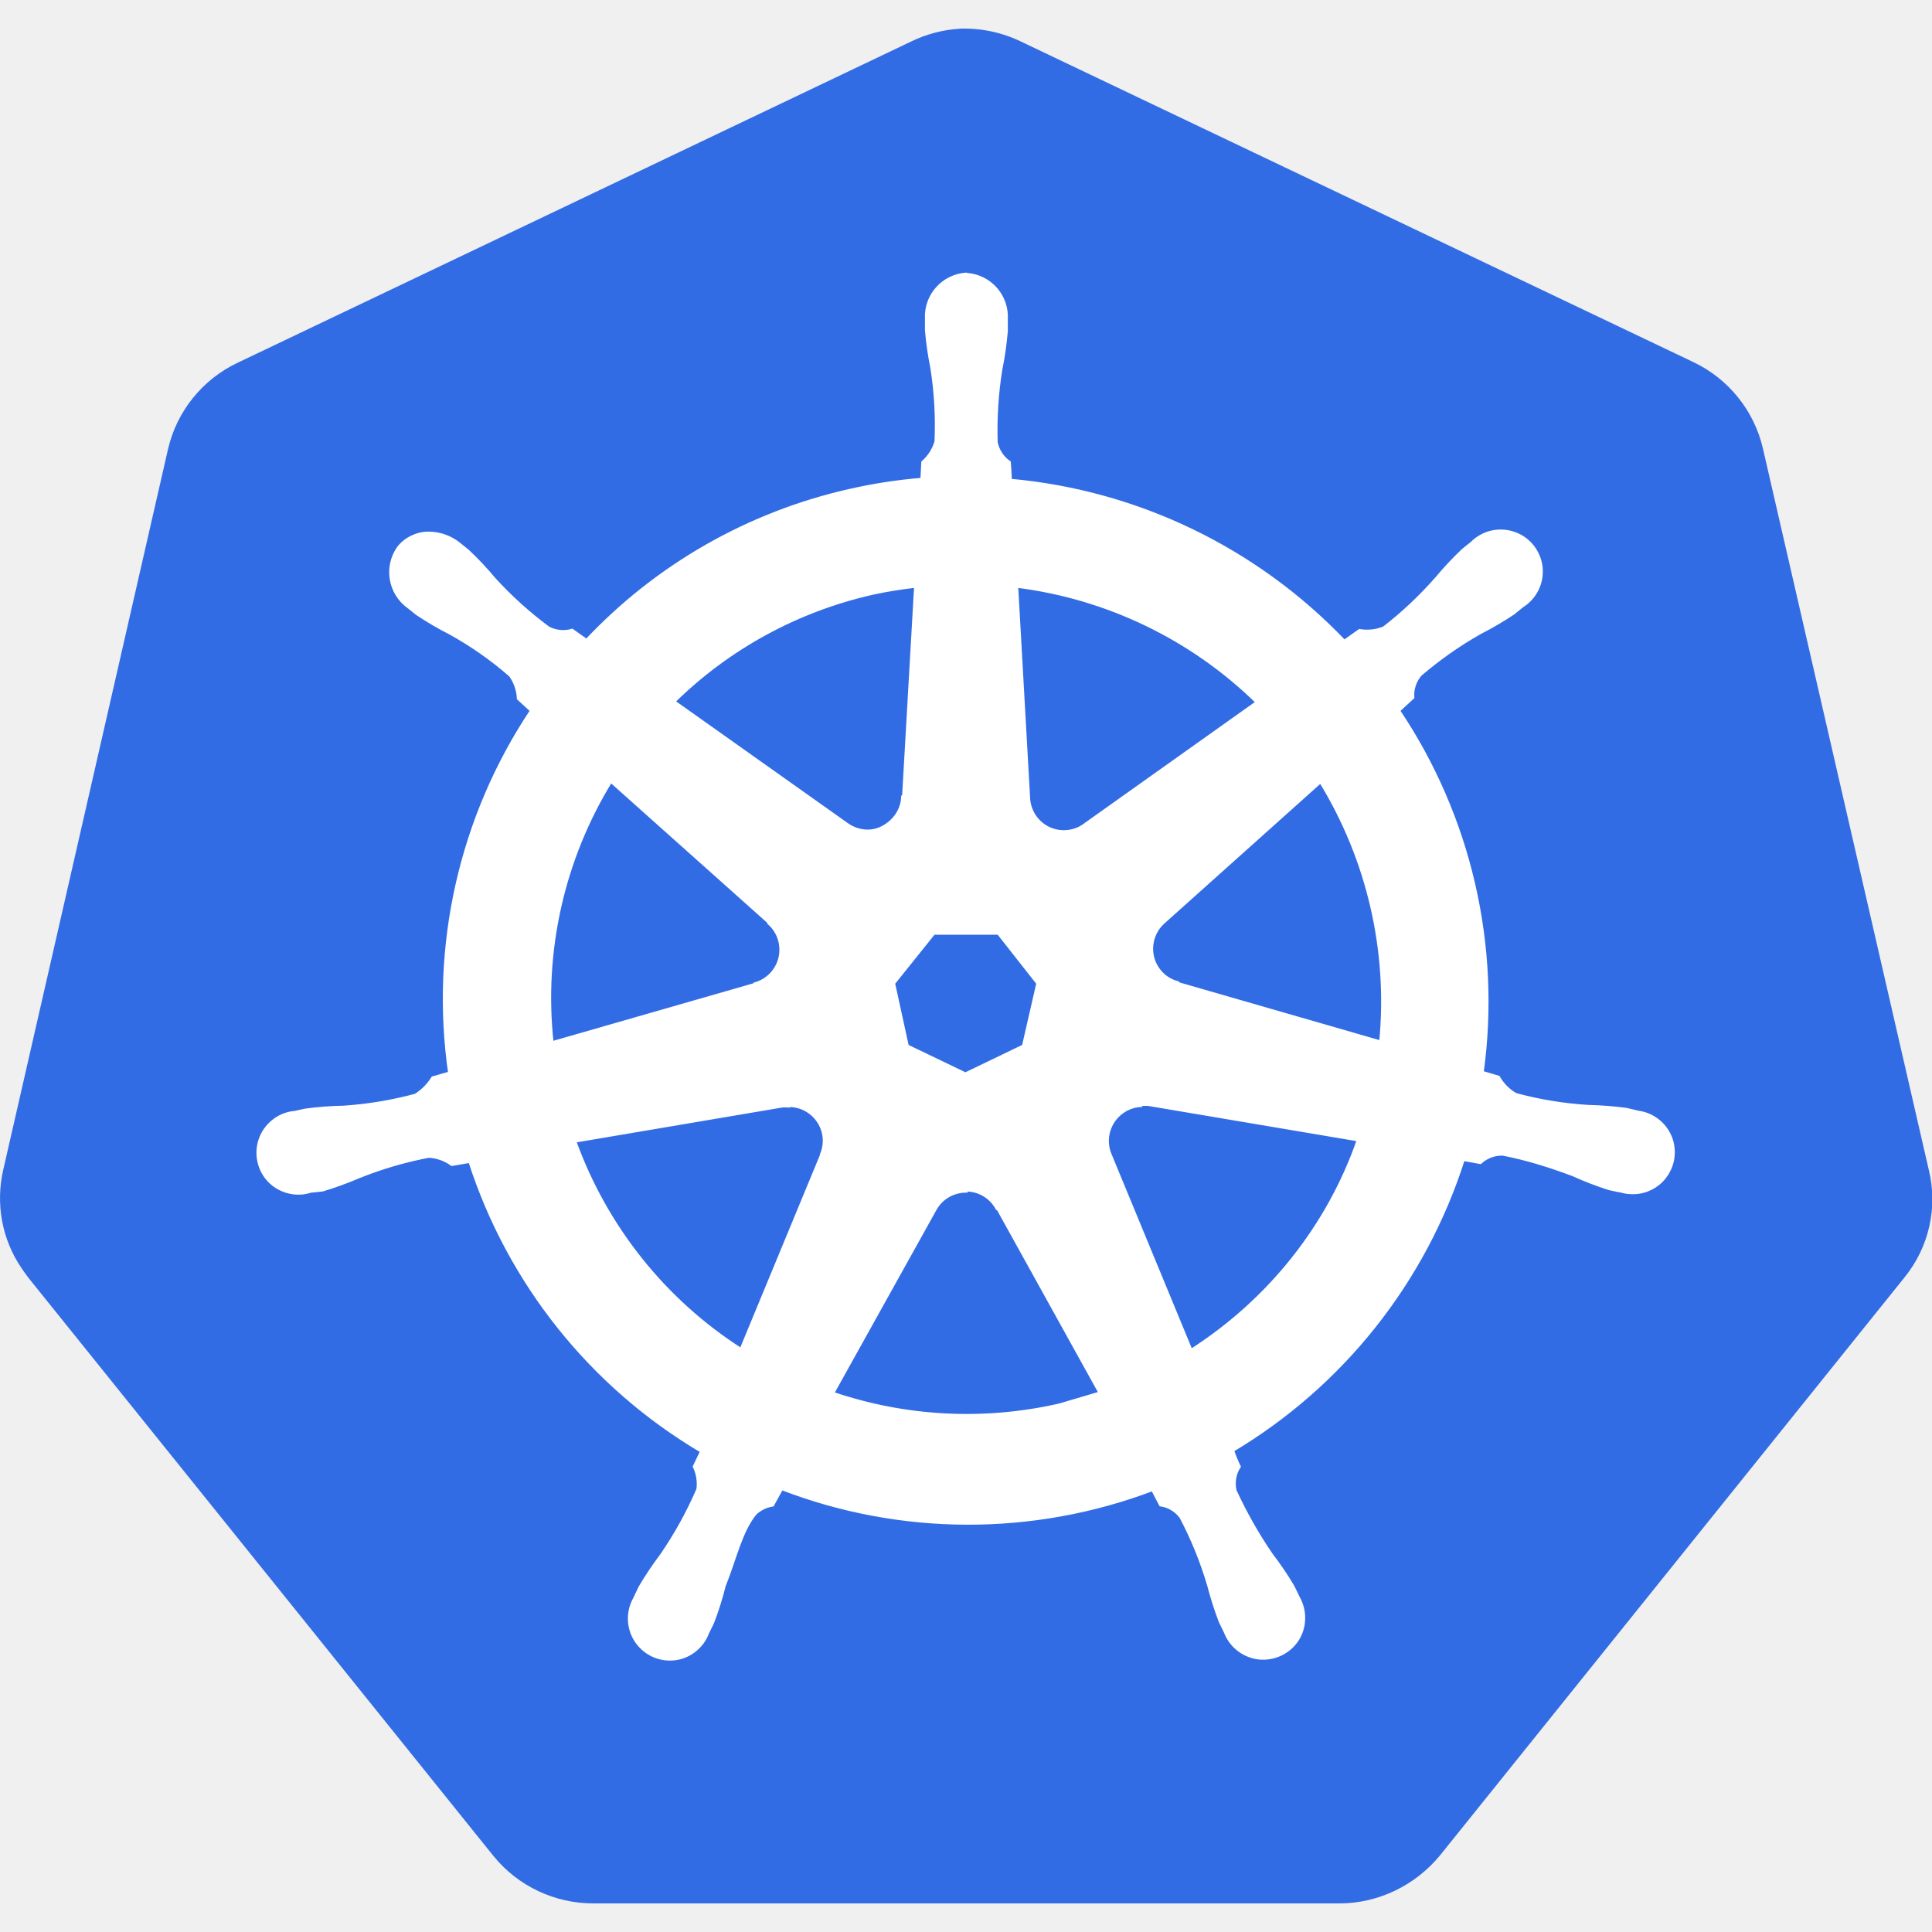
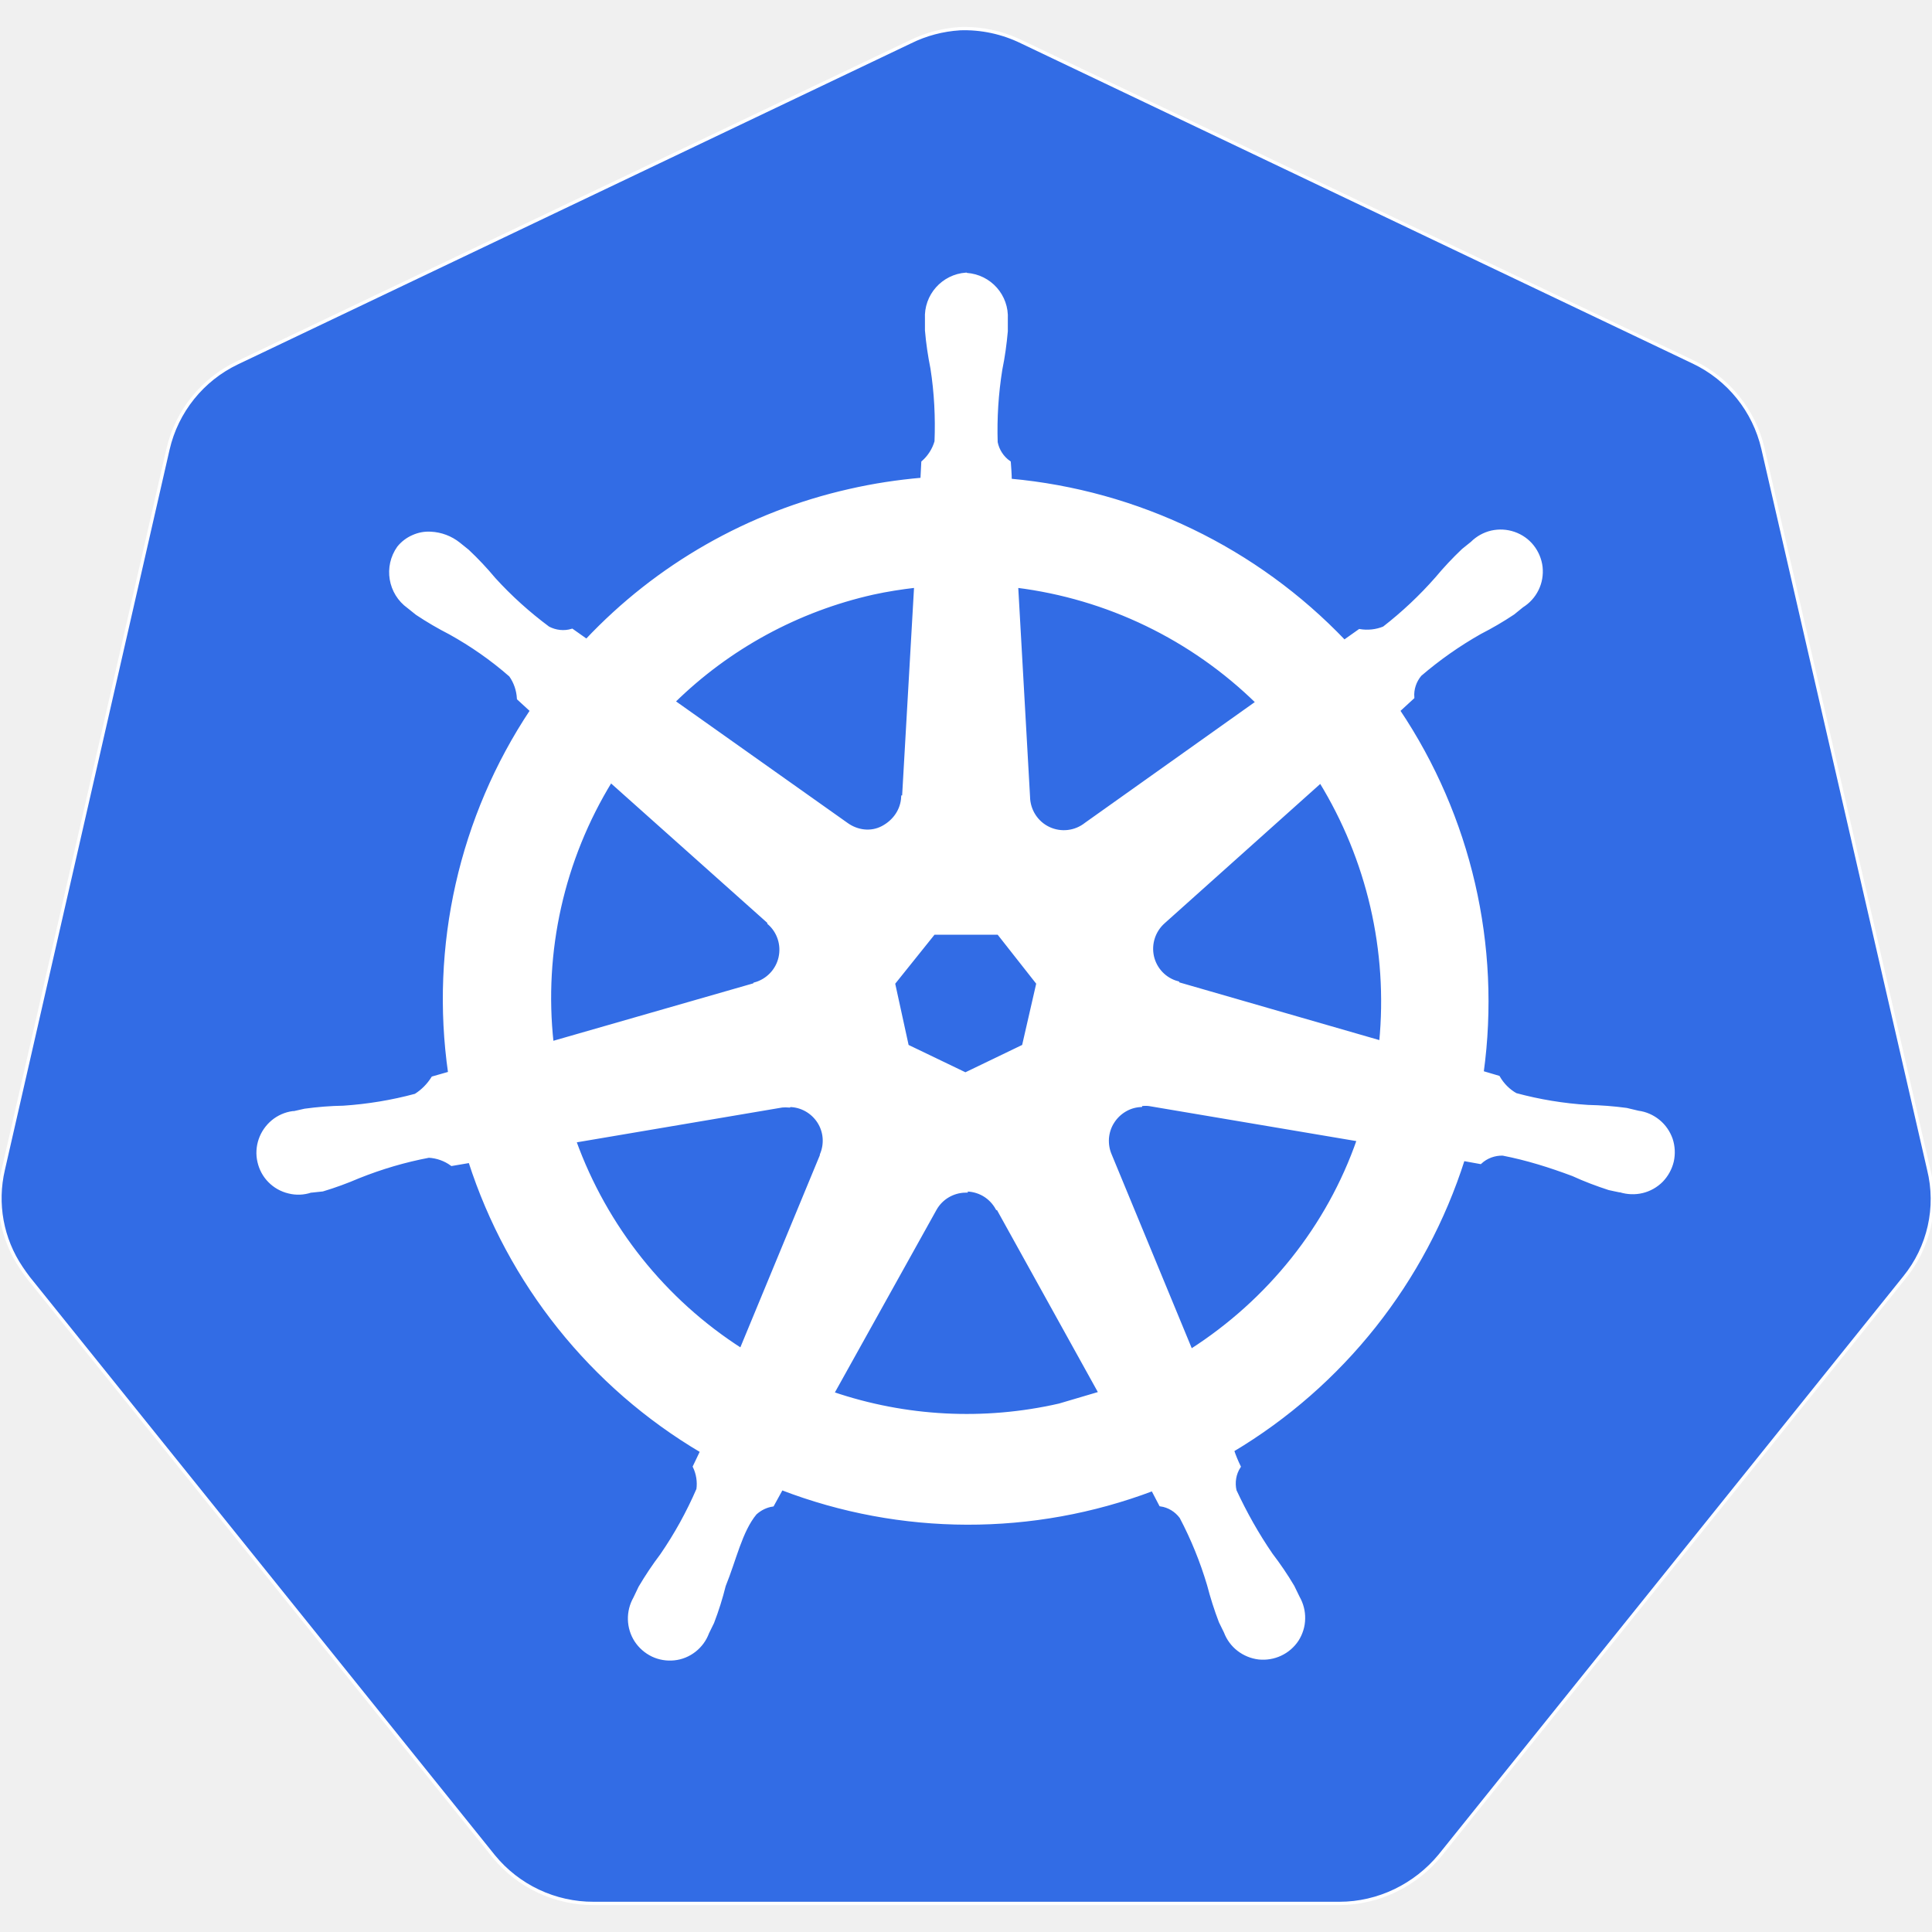
<svg xmlns="http://www.w3.org/2000/svg" width="20" height="20" viewBox="0 0 20 20" fill="none">
-   <g clip-path="url(#clip0_20365_12272)">
-     <path d="M9.938 0.297C9.759 0.308 9.584 0.354 9.423 0.434L2.458 3.756C2.094 3.929 1.829 4.259 1.739 4.651L0.034 12.108C-0.047 12.458 0.018 12.825 0.221 13.125C0.245 13.161 0.27 13.196 0.296 13.23L5.109 19.214C5.363 19.526 5.745 19.706 6.148 19.704H13.866C14.27 19.704 14.652 19.516 14.906 19.208L19.716 13.223C19.969 12.911 20.063 12.498 19.966 12.107L18.25 4.644C18.159 4.251 17.894 3.922 17.531 3.749L10.577 0.434C10.377 0.336 10.155 0.288 9.931 0.297H9.938Z" fill="#326CE5" />
-     <path d="M10.001 2.839C9.761 2.856 9.579 3.061 9.592 3.301V3.419C9.603 3.552 9.623 3.684 9.649 3.814C9.688 4.065 9.702 4.318 9.691 4.571C9.667 4.654 9.619 4.729 9.554 4.786L9.545 4.963C9.292 4.984 9.041 5.022 8.793 5.079C7.752 5.314 6.804 5.854 6.072 6.632L5.922 6.526C5.839 6.551 5.751 6.541 5.675 6.501C5.472 6.35 5.284 6.181 5.114 5.994C5.029 5.892 4.938 5.795 4.841 5.704L4.749 5.63C4.666 5.564 4.565 5.526 4.459 5.521C4.396 5.517 4.333 5.529 4.276 5.555C4.218 5.58 4.167 5.619 4.128 5.668C3.986 5.866 4.033 6.141 4.23 6.282L4.316 6.351C4.427 6.425 4.542 6.493 4.661 6.553C4.883 6.676 5.091 6.821 5.285 6.991C5.335 7.061 5.363 7.144 5.368 7.231L5.504 7.356C4.769 8.459 4.467 9.796 4.656 11.109L4.481 11.159C4.435 11.232 4.374 11.294 4.302 11.339C4.058 11.405 3.808 11.446 3.556 11.463C3.422 11.465 3.288 11.476 3.156 11.494L3.045 11.519H3.033C2.956 11.529 2.883 11.561 2.824 11.611C2.764 11.66 2.719 11.725 2.694 11.798C2.669 11.871 2.665 11.95 2.682 12.026C2.699 12.101 2.736 12.171 2.791 12.226C2.845 12.281 2.914 12.32 2.99 12.338C3.065 12.357 3.144 12.354 3.218 12.329H3.226L3.339 12.317C3.466 12.279 3.591 12.233 3.713 12.181C3.947 12.087 4.19 12.015 4.439 11.968C4.525 11.973 4.608 12.002 4.678 12.053L4.865 12.021C5.271 13.282 6.125 14.35 7.265 15.023L7.189 15.182C7.224 15.256 7.237 15.337 7.226 15.418C7.123 15.656 6.997 15.885 6.849 16.1C6.768 16.207 6.694 16.318 6.626 16.433L6.573 16.546C6.534 16.613 6.515 16.689 6.517 16.766C6.519 16.843 6.542 16.918 6.584 16.983C6.626 17.047 6.685 17.099 6.755 17.133C6.825 17.166 6.902 17.179 6.979 17.171C7.056 17.163 7.129 17.133 7.19 17.085C7.251 17.037 7.297 16.974 7.324 16.901L7.376 16.795C7.424 16.67 7.464 16.543 7.496 16.414C7.607 16.141 7.667 15.848 7.818 15.666C7.868 15.62 7.93 15.589 7.997 15.579L8.091 15.408C9.326 15.883 10.694 15.886 11.932 15.418L12.015 15.577C12.1 15.589 12.176 15.636 12.227 15.705C12.345 15.929 12.44 16.163 12.512 16.405C12.546 16.535 12.586 16.662 12.634 16.787L12.686 16.893C12.713 16.965 12.76 17.029 12.821 17.076C12.882 17.123 12.955 17.153 13.031 17.162C13.108 17.17 13.186 17.157 13.256 17.124C13.326 17.091 13.385 17.04 13.428 16.975C13.47 16.91 13.493 16.835 13.494 16.757C13.496 16.68 13.476 16.604 13.438 16.537L13.383 16.424C13.315 16.309 13.24 16.199 13.159 16.093C13.016 15.885 12.892 15.664 12.784 15.432C12.774 15.389 12.773 15.345 12.78 15.303C12.787 15.26 12.803 15.219 12.827 15.182C12.8 15.127 12.777 15.071 12.758 15.014C13.895 14.336 14.745 13.264 15.147 12.001L15.324 12.033C15.388 11.974 15.472 11.944 15.557 11.946C15.806 11.994 16.049 12.071 16.284 12.159C16.406 12.215 16.531 12.262 16.657 12.303C16.688 12.311 16.731 12.318 16.765 12.326H16.773C16.847 12.349 16.926 12.352 17.001 12.334C17.076 12.316 17.145 12.277 17.2 12.222C17.254 12.166 17.292 12.097 17.31 12.022C17.327 11.946 17.323 11.867 17.299 11.794C17.273 11.72 17.228 11.655 17.168 11.606C17.108 11.557 17.036 11.525 16.959 11.515L16.837 11.486C16.705 11.468 16.571 11.458 16.438 11.455C16.185 11.439 15.935 11.398 15.691 11.332C15.616 11.29 15.554 11.227 15.511 11.152L15.342 11.102C15.522 9.789 15.214 8.456 14.476 7.356L14.624 7.22C14.617 7.134 14.646 7.049 14.701 6.984C14.893 6.819 15.101 6.673 15.32 6.549C15.439 6.488 15.554 6.421 15.665 6.347L15.756 6.273C15.823 6.231 15.877 6.172 15.912 6.1C15.947 6.029 15.96 5.95 15.952 5.871C15.943 5.793 15.912 5.718 15.863 5.656C15.814 5.594 15.748 5.548 15.673 5.522C15.598 5.496 15.518 5.492 15.441 5.509C15.364 5.527 15.294 5.566 15.238 5.622L15.146 5.696C15.049 5.788 14.958 5.885 14.873 5.987C14.707 6.176 14.525 6.348 14.327 6.501C14.247 6.534 14.159 6.543 14.074 6.529L13.916 6.641C13.004 5.685 11.774 5.091 10.457 4.973C10.457 4.91 10.449 4.816 10.447 4.787C10.377 4.738 10.328 4.664 10.311 4.579C10.303 4.327 10.319 4.074 10.359 3.825C10.386 3.694 10.404 3.562 10.416 3.429V3.304C10.429 3.064 10.248 2.859 10.007 2.842L10.001 2.839ZM9.48 6.067L9.355 8.251H9.346C9.339 8.386 9.26 8.501 9.138 8.566C9.016 8.631 8.872 8.611 8.763 8.532L6.973 7.263C7.542 6.703 8.257 6.314 9.037 6.139C9.183 6.107 9.331 6.084 9.479 6.067H9.48ZM10.523 6.067C11.463 6.184 12.339 6.607 13.016 7.27L11.242 8.531C11.133 8.618 10.983 8.636 10.856 8.576C10.729 8.516 10.648 8.388 10.646 8.248L10.523 6.067ZM6.323 8.084L7.96 9.546V9.555C8.062 9.644 8.106 9.782 8.076 9.914C8.046 10.046 7.945 10.15 7.816 10.186V10.192L5.714 10.796C5.61 9.85 5.825 8.895 6.323 8.084L6.323 8.084ZM13.668 8.084C14.166 8.894 14.386 9.843 14.294 10.789L12.19 10.182V10.174C12.059 10.139 11.959 10.034 11.929 9.902C11.9 9.771 11.944 9.634 12.046 9.544L13.671 8.089L13.668 8.084ZM9.666 9.659H10.336L10.745 10.179L10.596 10.829L9.994 11.119L9.391 10.829L9.249 10.179L9.666 9.659ZM11.812 11.433C11.84 11.43 11.874 11.43 11.896 11.433L14.063 11.799C13.751 12.699 13.134 13.467 12.329 13.982L11.491 11.954C11.468 11.9 11.459 11.841 11.463 11.782C11.468 11.723 11.486 11.666 11.518 11.616C11.549 11.566 11.592 11.524 11.642 11.494C11.693 11.463 11.75 11.446 11.809 11.443L11.812 11.433ZM8.173 11.443C8.295 11.444 8.408 11.508 8.475 11.61C8.542 11.713 8.553 11.841 8.504 11.954V11.962L7.672 13.973C6.875 13.463 6.27 12.703 5.948 11.812L8.096 11.448C8.12 11.446 8.144 11.446 8.169 11.448L8.173 11.443ZM9.988 12.318C10.056 12.315 10.123 12.332 10.183 12.366C10.242 12.4 10.29 12.45 10.323 12.51H10.331L11.39 14.421L10.967 14.546C10.188 14.724 9.375 14.682 8.618 14.424L9.681 12.514C9.745 12.401 9.864 12.332 9.993 12.329L9.988 12.318Z" fill="white" stroke="white" stroke-width="0.034" />
+   <g clip-path="url(#clip0_20377_12664)">
+     <path d="M9.937 0.297C9.759 0.308 9.584 0.354 9.423 0.434L2.457 3.756C2.094 3.929 1.829 4.259 1.739 4.651L0.034 12.108C-0.048 12.458 0.018 12.825 0.221 13.125C0.245 13.161 0.27 13.196 0.296 13.23L5.109 19.214C5.363 19.526 5.745 19.706 6.147 19.704H13.866C14.27 19.704 14.652 19.516 14.906 19.208L19.716 13.223C19.969 12.911 20.063 12.498 19.966 12.107L18.25 4.644C18.159 4.251 17.894 3.922 17.531 3.749L10.577 0.434C10.377 0.336 10.155 0.288 9.931 0.297H9.937Z" fill="#326CE5" />
+     <path d="M10.001 2.839C9.761 2.856 9.579 3.061 9.592 3.301V3.419C9.603 3.552 9.623 3.684 9.649 3.814C9.688 4.064 9.701 4.318 9.691 4.571C9.667 4.654 9.619 4.729 9.554 4.786L9.545 4.962C9.292 4.984 9.041 5.022 8.793 5.079C7.752 5.314 6.804 5.854 6.072 6.632L5.922 6.526C5.839 6.551 5.751 6.541 5.675 6.501C5.472 6.35 5.284 6.181 5.114 5.994C5.029 5.892 4.938 5.795 4.841 5.704L4.749 5.63C4.666 5.564 4.565 5.526 4.459 5.521C4.396 5.517 4.333 5.529 4.276 5.555C4.218 5.58 4.167 5.619 4.127 5.668C3.986 5.866 4.032 6.141 4.23 6.282L4.316 6.351C4.427 6.425 4.542 6.492 4.661 6.553C4.882 6.676 5.091 6.821 5.285 6.991C5.335 7.061 5.363 7.144 5.368 7.231L5.504 7.356C4.769 8.459 4.467 9.796 4.656 11.109L4.481 11.159C4.435 11.232 4.374 11.294 4.302 11.339C4.058 11.405 3.808 11.446 3.556 11.463C3.422 11.465 3.288 11.476 3.156 11.494L3.045 11.519H3.032C2.956 11.529 2.883 11.561 2.824 11.61C2.764 11.66 2.719 11.725 2.694 11.798C2.669 11.871 2.664 11.95 2.682 12.026C2.699 12.101 2.736 12.171 2.791 12.226C2.845 12.281 2.914 12.32 2.99 12.338C3.065 12.357 3.144 12.354 3.218 12.329H3.226L3.339 12.317C3.466 12.279 3.591 12.233 3.712 12.181C3.947 12.087 4.19 12.015 4.439 11.968C4.525 11.973 4.607 12.002 4.677 12.053L4.865 12.021C5.271 13.282 6.125 14.35 7.265 15.023L7.189 15.182C7.224 15.256 7.237 15.337 7.226 15.418C7.123 15.656 6.997 15.885 6.849 16.1C6.768 16.207 6.694 16.318 6.626 16.433L6.572 16.546C6.534 16.613 6.515 16.689 6.517 16.766C6.519 16.843 6.542 16.918 6.584 16.983C6.626 17.047 6.685 17.099 6.755 17.133C6.824 17.166 6.902 17.179 6.979 17.171C7.056 17.163 7.129 17.133 7.19 17.085C7.251 17.037 7.297 16.974 7.324 16.901L7.376 16.795C7.424 16.67 7.464 16.543 7.496 16.414C7.607 16.141 7.667 15.848 7.818 15.666C7.868 15.62 7.93 15.589 7.997 15.579L8.091 15.408C9.326 15.883 10.694 15.886 11.932 15.418L12.015 15.577C12.1 15.589 12.176 15.636 12.227 15.705C12.345 15.929 12.44 16.163 12.512 16.405C12.546 16.535 12.586 16.662 12.634 16.787L12.686 16.893C12.713 16.965 12.76 17.029 12.821 17.076C12.882 17.123 12.955 17.153 13.031 17.162C13.108 17.17 13.186 17.157 13.256 17.124C13.326 17.091 13.385 17.04 13.428 16.975C13.469 16.91 13.493 16.835 13.494 16.757C13.496 16.68 13.476 16.604 13.438 16.537L13.383 16.424C13.315 16.309 13.24 16.199 13.159 16.093C13.016 15.885 12.892 15.664 12.784 15.432C12.774 15.389 12.773 15.345 12.78 15.303C12.787 15.26 12.803 15.219 12.827 15.182C12.8 15.127 12.777 15.071 12.758 15.014C13.895 14.336 14.745 13.264 15.147 12.001L15.324 12.033C15.388 11.974 15.472 11.944 15.557 11.946C15.806 11.994 16.049 12.071 16.284 12.159C16.406 12.215 16.531 12.262 16.657 12.303C16.688 12.311 16.731 12.318 16.765 12.326H16.773C16.847 12.349 16.926 12.352 17.001 12.334C17.076 12.316 17.145 12.277 17.2 12.222C17.254 12.166 17.292 12.097 17.31 12.022C17.327 11.946 17.323 11.867 17.299 11.794C17.273 11.72 17.228 11.655 17.168 11.606C17.108 11.557 17.036 11.525 16.959 11.515L16.837 11.486C16.705 11.468 16.571 11.458 16.438 11.455C16.185 11.439 15.935 11.398 15.691 11.332C15.616 11.29 15.554 11.227 15.511 11.152L15.342 11.102C15.522 9.789 15.214 8.456 14.476 7.356L14.624 7.22C14.617 7.134 14.646 7.049 14.701 6.984C14.893 6.819 15.101 6.673 15.32 6.549C15.439 6.488 15.554 6.421 15.665 6.347L15.756 6.273C15.823 6.231 15.877 6.172 15.912 6.1C15.947 6.029 15.96 5.95 15.952 5.871C15.943 5.793 15.912 5.718 15.863 5.656C15.814 5.594 15.748 5.548 15.673 5.522C15.598 5.496 15.518 5.492 15.441 5.509C15.364 5.527 15.294 5.566 15.238 5.622L15.146 5.696C15.049 5.788 14.958 5.885 14.873 5.987C14.707 6.176 14.525 6.347 14.327 6.501C14.247 6.534 14.159 6.543 14.074 6.529L13.916 6.641C13.004 5.685 11.774 5.091 10.457 4.972C10.457 4.91 10.449 4.816 10.447 4.787C10.377 4.738 10.328 4.664 10.311 4.579C10.303 4.327 10.319 4.074 10.359 3.825C10.386 3.694 10.404 3.562 10.416 3.429V3.304C10.429 3.064 10.248 2.859 10.007 2.842L10.001 2.839ZM9.48 6.067L9.355 8.251H9.346C9.339 8.386 9.26 8.501 9.138 8.566C9.016 8.631 8.872 8.611 8.763 8.532L6.972 7.263C7.542 6.703 8.257 6.314 9.037 6.139C9.183 6.107 9.331 6.084 9.479 6.067H9.48ZM10.523 6.067C11.463 6.184 12.339 6.607 13.016 7.27L11.242 8.531C11.133 8.618 10.983 8.636 10.856 8.576C10.729 8.516 10.648 8.388 10.646 8.248L10.523 6.067ZM6.322 8.084L7.96 9.546V9.555C8.062 9.644 8.106 9.782 8.076 9.914C8.046 10.046 7.945 10.15 7.816 10.186V10.192L5.714 10.796C5.61 9.85 5.824 8.896 6.322 8.084ZM13.668 8.084C14.166 8.894 14.386 9.843 14.294 10.789L12.19 10.182V10.174C12.059 10.139 11.959 10.034 11.929 9.902C11.9 9.771 11.944 9.634 12.046 9.544L13.671 8.089L13.668 8.084ZM9.666 9.659H10.336L10.745 10.179L10.596 10.829L9.994 11.119L9.391 10.829L9.249 10.179L9.666 9.659ZM11.812 11.433C11.84 11.43 11.874 11.43 11.896 11.433L14.063 11.799C13.751 12.699 13.134 13.467 12.329 13.982L11.491 11.954C11.468 11.9 11.459 11.841 11.463 11.782C11.468 11.723 11.486 11.666 11.518 11.616C11.549 11.566 11.592 11.524 11.642 11.494C11.693 11.463 11.75 11.446 11.809 11.443L11.812 11.433ZM8.172 11.443C8.295 11.444 8.408 11.508 8.475 11.61C8.542 11.713 8.552 11.841 8.504 11.954V11.962L7.672 13.973C6.875 13.463 6.27 12.703 5.948 11.812L8.096 11.448C8.12 11.446 8.144 11.446 8.169 11.448L8.172 11.443ZM9.987 12.318C10.056 12.315 10.123 12.332 10.183 12.366C10.242 12.4 10.29 12.45 10.323 12.51H10.331L11.39 14.421L10.967 14.546C10.188 14.724 9.375 14.682 8.618 14.424L9.681 12.514C9.745 12.401 9.864 12.332 9.993 12.329L9.987 12.318Z" fill="white" />
+     <path d="M9.937 0.297C9.759 0.308 9.584 0.354 9.423 0.434L2.457 3.756C2.094 3.929 1.829 4.259 1.739 4.651L0.034 12.108C-0.048 12.458 0.018 12.825 0.221 13.125C0.245 13.161 0.27 13.196 0.296 13.23L5.109 19.214C5.363 19.526 5.745 19.706 6.147 19.704H13.866C14.27 19.704 14.652 19.516 14.906 19.208L19.716 13.223C19.969 12.911 20.063 12.498 19.966 12.107L18.25 4.644C18.159 4.251 17.894 3.922 17.531 3.749L10.577 0.434C10.377 0.336 10.155 0.288 9.931 0.297H9.937Z" stroke="white" stroke-width="0.034" />
+     <path d="M10.001 2.839C9.761 2.856 9.579 3.061 9.592 3.301V3.419C9.603 3.552 9.623 3.684 9.649 3.814C9.688 4.064 9.701 4.318 9.691 4.571C9.667 4.654 9.619 4.729 9.554 4.786L9.545 4.962C9.292 4.984 9.041 5.022 8.793 5.079C7.752 5.314 6.804 5.854 6.072 6.632L5.922 6.526C5.839 6.551 5.751 6.541 5.675 6.501C5.472 6.35 5.284 6.181 5.114 5.994C5.029 5.892 4.938 5.795 4.841 5.704L4.749 5.63C4.666 5.564 4.565 5.526 4.459 5.521C4.396 5.517 4.333 5.529 4.276 5.555C4.218 5.58 4.167 5.619 4.127 5.668C3.986 5.866 4.032 6.141 4.23 6.282L4.316 6.351C4.427 6.425 4.542 6.492 4.661 6.553C4.882 6.676 5.091 6.821 5.285 6.991C5.335 7.061 5.363 7.144 5.368 7.231L5.504 7.356C4.769 8.459 4.467 9.796 4.656 11.109L4.481 11.159C4.435 11.232 4.374 11.294 4.302 11.339C4.058 11.405 3.808 11.446 3.556 11.463C3.422 11.465 3.288 11.476 3.156 11.494L3.045 11.519H3.032C2.956 11.529 2.883 11.561 2.824 11.61C2.764 11.66 2.719 11.725 2.694 11.798C2.669 11.871 2.664 11.95 2.682 12.026C2.699 12.101 2.736 12.171 2.791 12.226C2.845 12.281 2.914 12.32 2.99 12.338C3.065 12.357 3.144 12.354 3.218 12.329H3.226L3.339 12.317C3.466 12.279 3.591 12.233 3.712 12.181C3.947 12.087 4.19 12.015 4.439 11.968C4.525 11.973 4.607 12.002 4.677 12.053L4.865 12.021C5.271 13.282 6.125 14.35 7.265 15.023L7.189 15.182C7.224 15.256 7.237 15.337 7.226 15.418C7.123 15.656 6.997 15.885 6.849 16.1C6.768 16.207 6.694 16.318 6.626 16.433L6.572 16.546C6.534 16.613 6.515 16.689 6.517 16.766C6.519 16.843 6.542 16.918 6.584 16.983C6.626 17.047 6.685 17.099 6.755 17.133C6.824 17.166 6.902 17.179 6.979 17.171C7.056 17.163 7.129 17.133 7.19 17.085C7.251 17.037 7.297 16.974 7.324 16.901L7.376 16.795C7.424 16.67 7.464 16.543 7.496 16.414C7.607 16.141 7.667 15.848 7.818 15.666C7.868 15.62 7.93 15.589 7.997 15.579L8.091 15.408C9.326 15.883 10.694 15.886 11.932 15.418L12.015 15.577C12.1 15.589 12.176 15.636 12.227 15.705C12.345 15.929 12.44 16.163 12.512 16.405C12.546 16.535 12.586 16.662 12.634 16.787L12.686 16.893C12.713 16.965 12.76 17.029 12.821 17.076C12.882 17.123 12.955 17.153 13.031 17.162C13.108 17.17 13.186 17.157 13.256 17.124C13.326 17.091 13.385 17.04 13.428 16.975C13.469 16.91 13.493 16.835 13.494 16.757C13.496 16.68 13.476 16.604 13.438 16.537L13.383 16.424C13.315 16.309 13.24 16.199 13.159 16.093C13.016 15.885 12.892 15.664 12.784 15.432C12.774 15.389 12.773 15.345 12.78 15.303C12.787 15.26 12.803 15.219 12.827 15.182C12.8 15.127 12.777 15.071 12.758 15.014C13.895 14.336 14.745 13.264 15.147 12.001L15.324 12.033C15.388 11.974 15.472 11.944 15.557 11.946C15.806 11.994 16.049 12.071 16.284 12.159C16.406 12.215 16.531 12.262 16.657 12.303C16.688 12.311 16.731 12.318 16.765 12.326H16.773C16.847 12.349 16.926 12.352 17.001 12.334C17.076 12.316 17.145 12.277 17.2 12.222C17.254 12.166 17.292 12.097 17.31 12.022C17.327 11.946 17.323 11.867 17.299 11.794C17.273 11.72 17.228 11.655 17.168 11.606C17.108 11.557 17.036 11.525 16.959 11.515L16.837 11.486C16.705 11.468 16.571 11.458 16.438 11.455C16.185 11.439 15.935 11.398 15.691 11.332C15.616 11.29 15.554 11.227 15.511 11.152L15.342 11.102C15.522 9.789 15.214 8.456 14.476 7.356L14.624 7.22C14.617 7.134 14.646 7.049 14.701 6.984C14.893 6.819 15.101 6.673 15.32 6.549C15.439 6.488 15.554 6.421 15.665 6.347L15.756 6.273C15.823 6.231 15.877 6.172 15.912 6.1C15.947 6.029 15.96 5.95 15.952 5.871C15.943 5.793 15.912 5.718 15.863 5.656C15.814 5.594 15.748 5.548 15.673 5.522C15.598 5.496 15.518 5.492 15.441 5.509C15.364 5.527 15.294 5.566 15.238 5.622L15.146 5.696C15.049 5.788 14.958 5.885 14.873 5.987C14.707 6.176 14.525 6.347 14.327 6.501C14.247 6.534 14.159 6.543 14.074 6.529L13.916 6.641C13.004 5.685 11.774 5.091 10.457 4.972C10.457 4.91 10.449 4.816 10.447 4.787C10.377 4.738 10.328 4.664 10.311 4.579C10.303 4.327 10.319 4.074 10.359 3.825C10.386 3.694 10.404 3.562 10.416 3.429V3.304C10.429 3.064 10.248 2.859 10.007 2.842L10.001 2.839ZM9.48 6.067L9.355 8.251H9.346C9.339 8.386 9.26 8.501 9.138 8.566C9.016 8.631 8.872 8.611 8.763 8.532L6.972 7.263C7.542 6.703 8.257 6.314 9.037 6.139C9.183 6.107 9.331 6.084 9.479 6.067H9.48ZM10.523 6.067C11.463 6.184 12.339 6.607 13.016 7.27L11.242 8.531C11.133 8.618 10.983 8.636 10.856 8.576C10.729 8.516 10.648 8.388 10.646 8.248L10.523 6.067ZM6.322 8.084L7.96 9.546V9.555C8.062 9.644 8.106 9.782 8.076 9.914C8.046 10.046 7.945 10.15 7.816 10.186V10.192L5.714 10.796C5.61 9.85 5.824 8.896 6.322 8.084ZM13.668 8.084C14.166 8.894 14.386 9.843 14.294 10.789L12.19 10.182V10.174C12.059 10.139 11.959 10.034 11.929 9.902C11.9 9.771 11.944 9.634 12.046 9.544L13.671 8.089L13.668 8.084ZM9.666 9.659H10.336L10.745 10.179L10.596 10.829L9.994 11.119L9.391 10.829L9.249 10.179L9.666 9.659ZM11.812 11.433C11.84 11.43 11.874 11.43 11.896 11.433L14.063 11.799C13.751 12.699 13.134 13.467 12.329 13.982L11.491 11.954C11.468 11.9 11.459 11.841 11.463 11.782C11.468 11.723 11.486 11.666 11.518 11.616C11.549 11.566 11.592 11.524 11.642 11.494C11.693 11.463 11.75 11.446 11.809 11.443L11.812 11.433ZM8.172 11.443C8.295 11.444 8.408 11.508 8.475 11.61C8.542 11.713 8.552 11.841 8.504 11.954V11.962L7.672 13.973C6.875 13.463 6.27 12.703 5.948 11.812L8.096 11.448C8.12 11.446 8.144 11.446 8.169 11.448L8.172 11.443ZM9.987 12.318C10.056 12.315 10.123 12.332 10.183 12.366C10.242 12.4 10.29 12.45 10.323 12.51H10.331L11.39 14.421L10.967 14.546C10.188 14.724 9.375 14.682 8.618 14.424L9.681 12.514C9.745 12.401 9.864 12.332 9.993 12.329L9.987 12.318Z" stroke="white" stroke-width="0.034" />
  </g>
  <defs>
-     <clipPath id="clip0_20365_12272">
+     <clipPath id="clip0_20377_12664">
      <rect width="20" height="20" fill="white" />
    </clipPath>
  </defs>
</svg>
